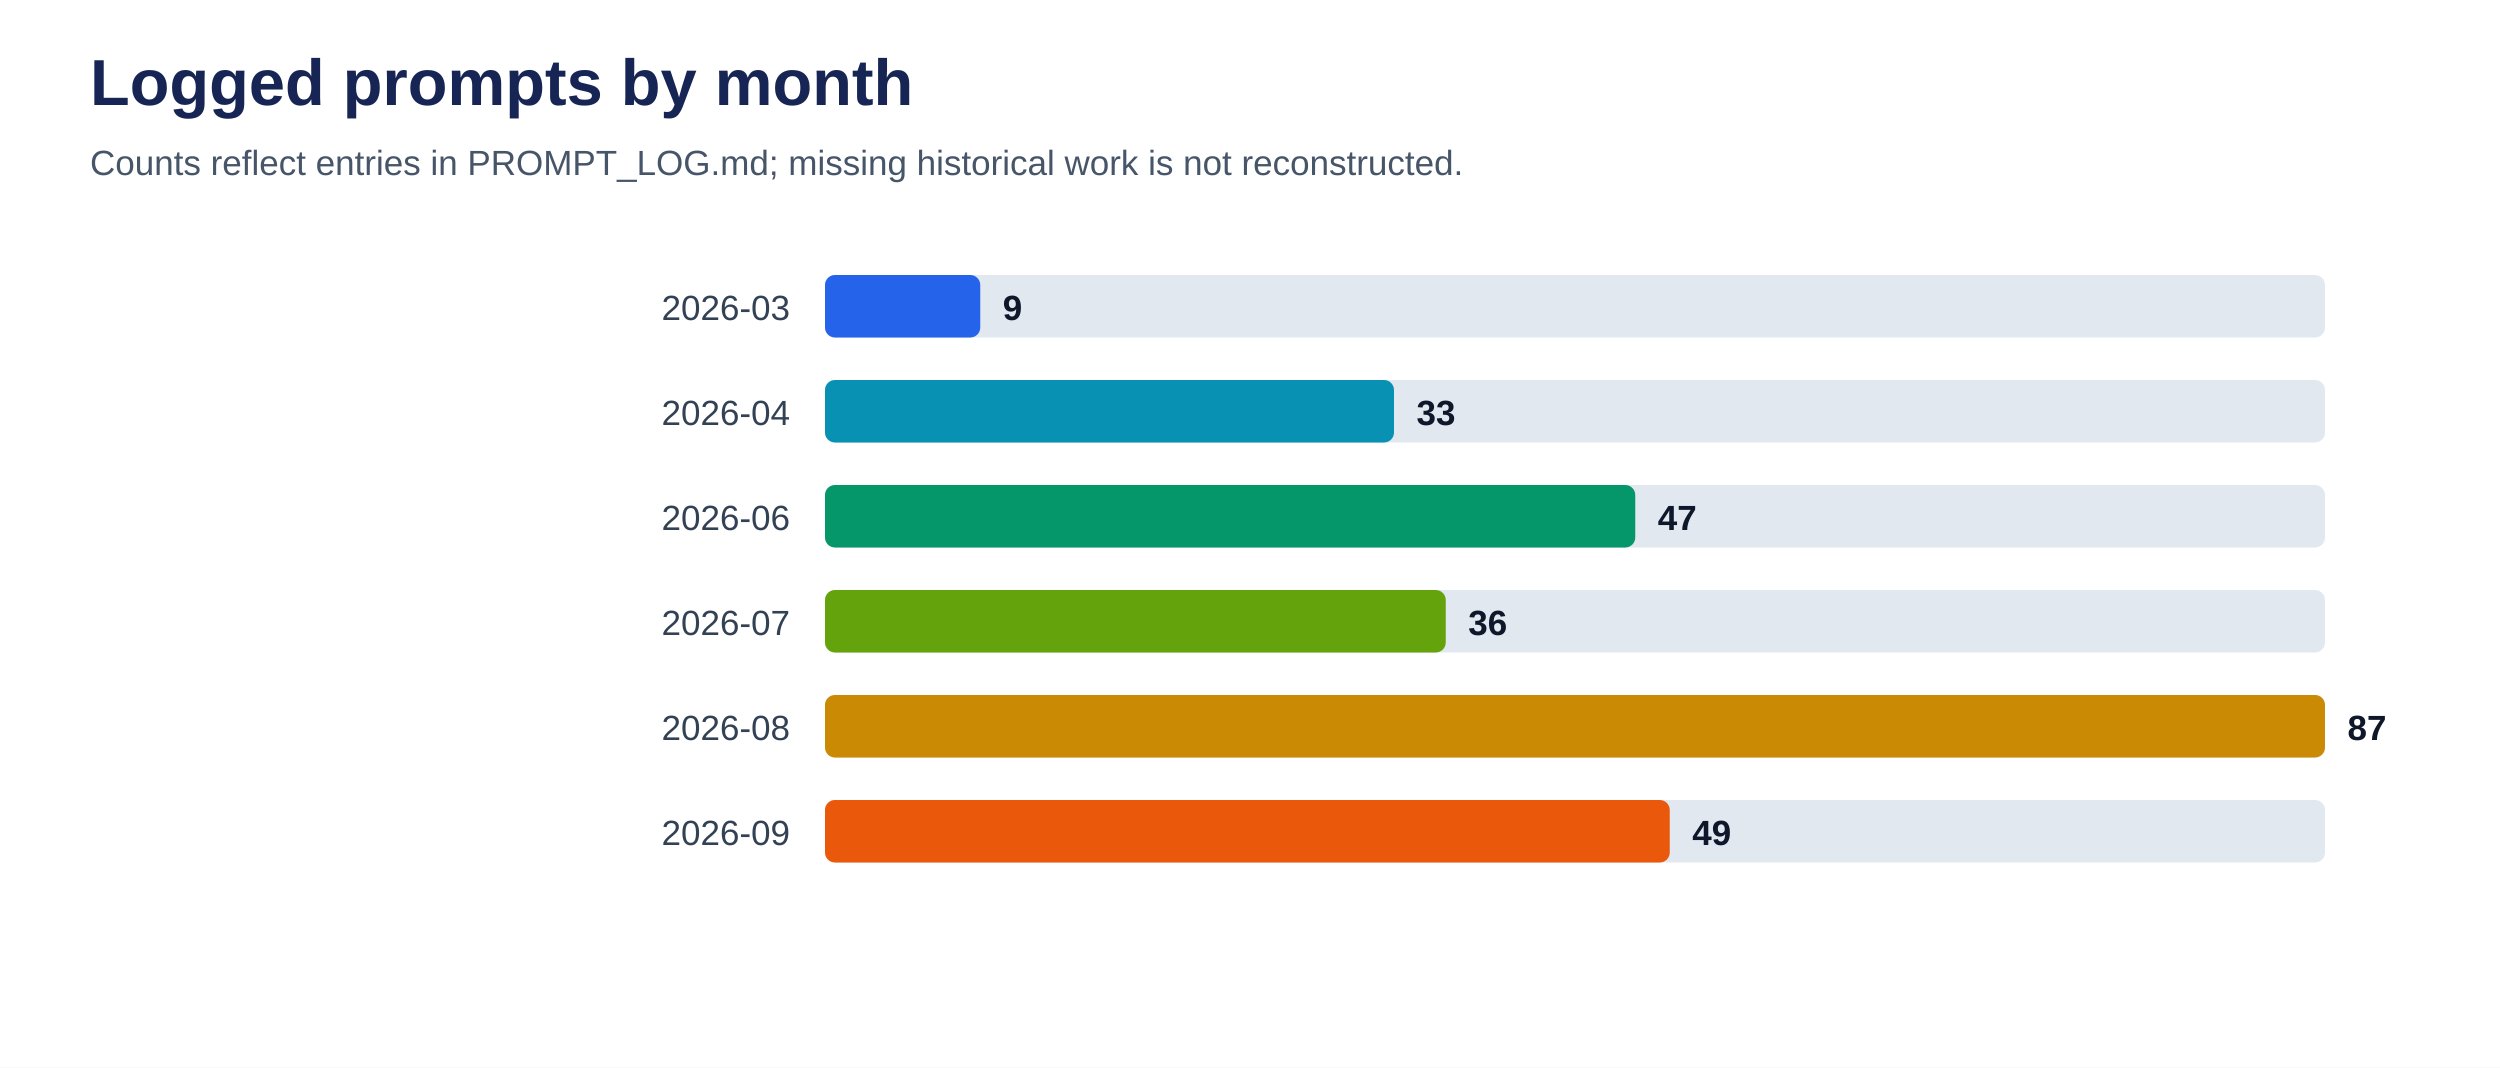
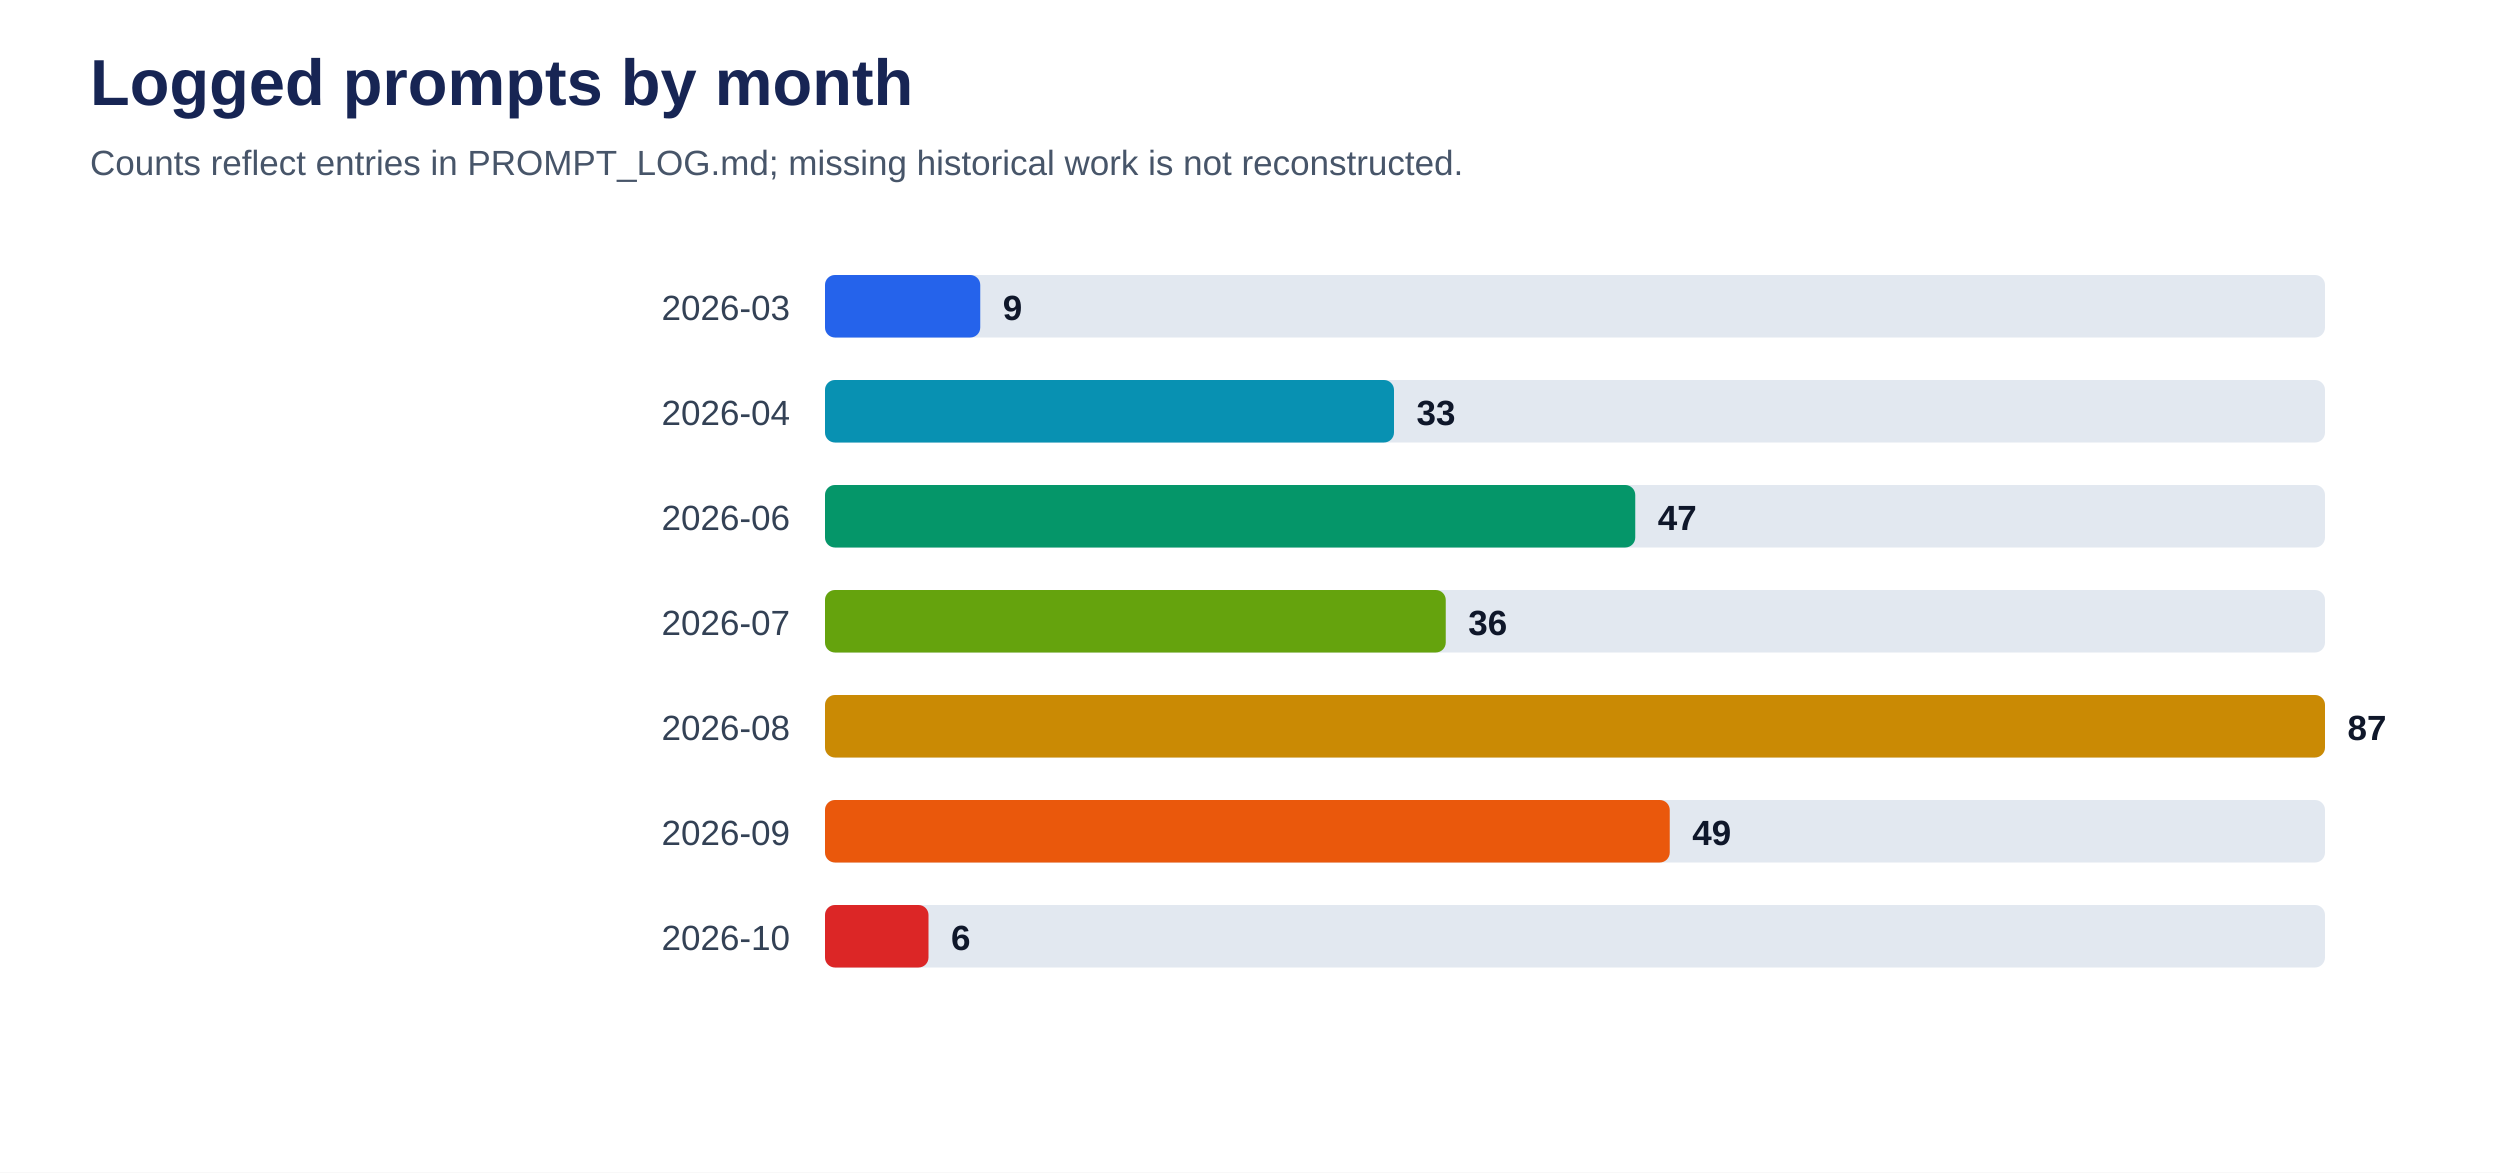
- <svg xmlns="http://www.w3.org/2000/svg" viewBox="0 0 1000 427" role="img" aria-labelledby="title desc">
+ <svg xmlns="http://www.w3.org/2000/svg" viewBox="0 0 1000 469" role="img" aria-labelledby="title desc">
  <rect width="100%" height="100%" fill="#ffffff" />
  <text x="36" y="42" font-family="Arial, sans-serif" font-size="26" font-weight="700" fill="#172554">Logged prompts by month</text>
  <text x="36" y="70" font-family="Arial, sans-serif" font-size="14" fill="#475569">Counts reflect entries in PROMPT_LOG.md; missing historical work is not reconstructed.</text>
  <text x="316" y="128" text-anchor="end" font-family="Arial, sans-serif" font-size="14" fill="#334155">2026-03</text>
  <rect x="330" y="110" width="600" height="25" rx="4" fill="#e2e8f0" />
  <rect x="330" y="110" width="62.1" height="25" rx="4" fill="#2563eb" />
  <text x="401.1" y="128" font-family="Arial, sans-serif" font-size="14" font-weight="700" fill="#0f172a">9</text>
  <text x="316" y="170" text-anchor="end" font-family="Arial, sans-serif" font-size="14" fill="#334155">2026-04</text>
  <rect x="330" y="152" width="600" height="25" rx="4" fill="#e2e8f0" />
  <rect x="330" y="152" width="227.6" height="25" rx="4" fill="#0891b2" />
  <text x="566.6" y="170" font-family="Arial, sans-serif" font-size="14" font-weight="700" fill="#0f172a">33</text>
  <text x="316" y="212" text-anchor="end" font-family="Arial, sans-serif" font-size="14" fill="#334155">2026-06</text>
  <rect x="330" y="194" width="600" height="25" rx="4" fill="#e2e8f0" />
  <rect x="330" y="194" width="324.1" height="25" rx="4" fill="#059669" />
  <text x="663.1" y="212" font-family="Arial, sans-serif" font-size="14" font-weight="700" fill="#0f172a">47</text>
  <text x="316" y="254" text-anchor="end" font-family="Arial, sans-serif" font-size="14" fill="#334155">2026-07</text>
  <rect x="330" y="236" width="600" height="25" rx="4" fill="#e2e8f0" />
  <rect x="330" y="236" width="248.3" height="25" rx="4" fill="#65a30d" />
  <text x="587.3" y="254" font-family="Arial, sans-serif" font-size="14" font-weight="700" fill="#0f172a">36</text>
  <text x="316" y="296" text-anchor="end" font-family="Arial, sans-serif" font-size="14" fill="#334155">2026-08</text>
  <rect x="330" y="278" width="600" height="25" rx="4" fill="#e2e8f0" />
  <rect x="330" y="278" width="600.0" height="25" rx="4" fill="#ca8a04" />
  <text x="939.0" y="296" font-family="Arial, sans-serif" font-size="14" font-weight="700" fill="#0f172a">87</text>
  <text x="316" y="338" text-anchor="end" font-family="Arial, sans-serif" font-size="14" fill="#334155">2026-09</text>
  <rect x="330" y="320" width="600" height="25" rx="4" fill="#e2e8f0" />
  <rect x="330" y="320" width="337.9" height="25" rx="4" fill="#ea580c" />
  <text x="676.9" y="338" font-family="Arial, sans-serif" font-size="14" font-weight="700" fill="#0f172a">49</text>
+   <text x="316" y="380" text-anchor="end" font-family="Arial, sans-serif" font-size="14" fill="#334155">2026-10</text>
+   <rect x="330" y="362" width="600" height="25" rx="4" fill="#e2e8f0" />
+   <rect x="330" y="362" width="41.4" height="25" rx="4" fill="#dc2626" />
+   <text x="380.4" y="380" font-family="Arial, sans-serif" font-size="14" font-weight="700" fill="#0f172a">6</text>
</svg>
